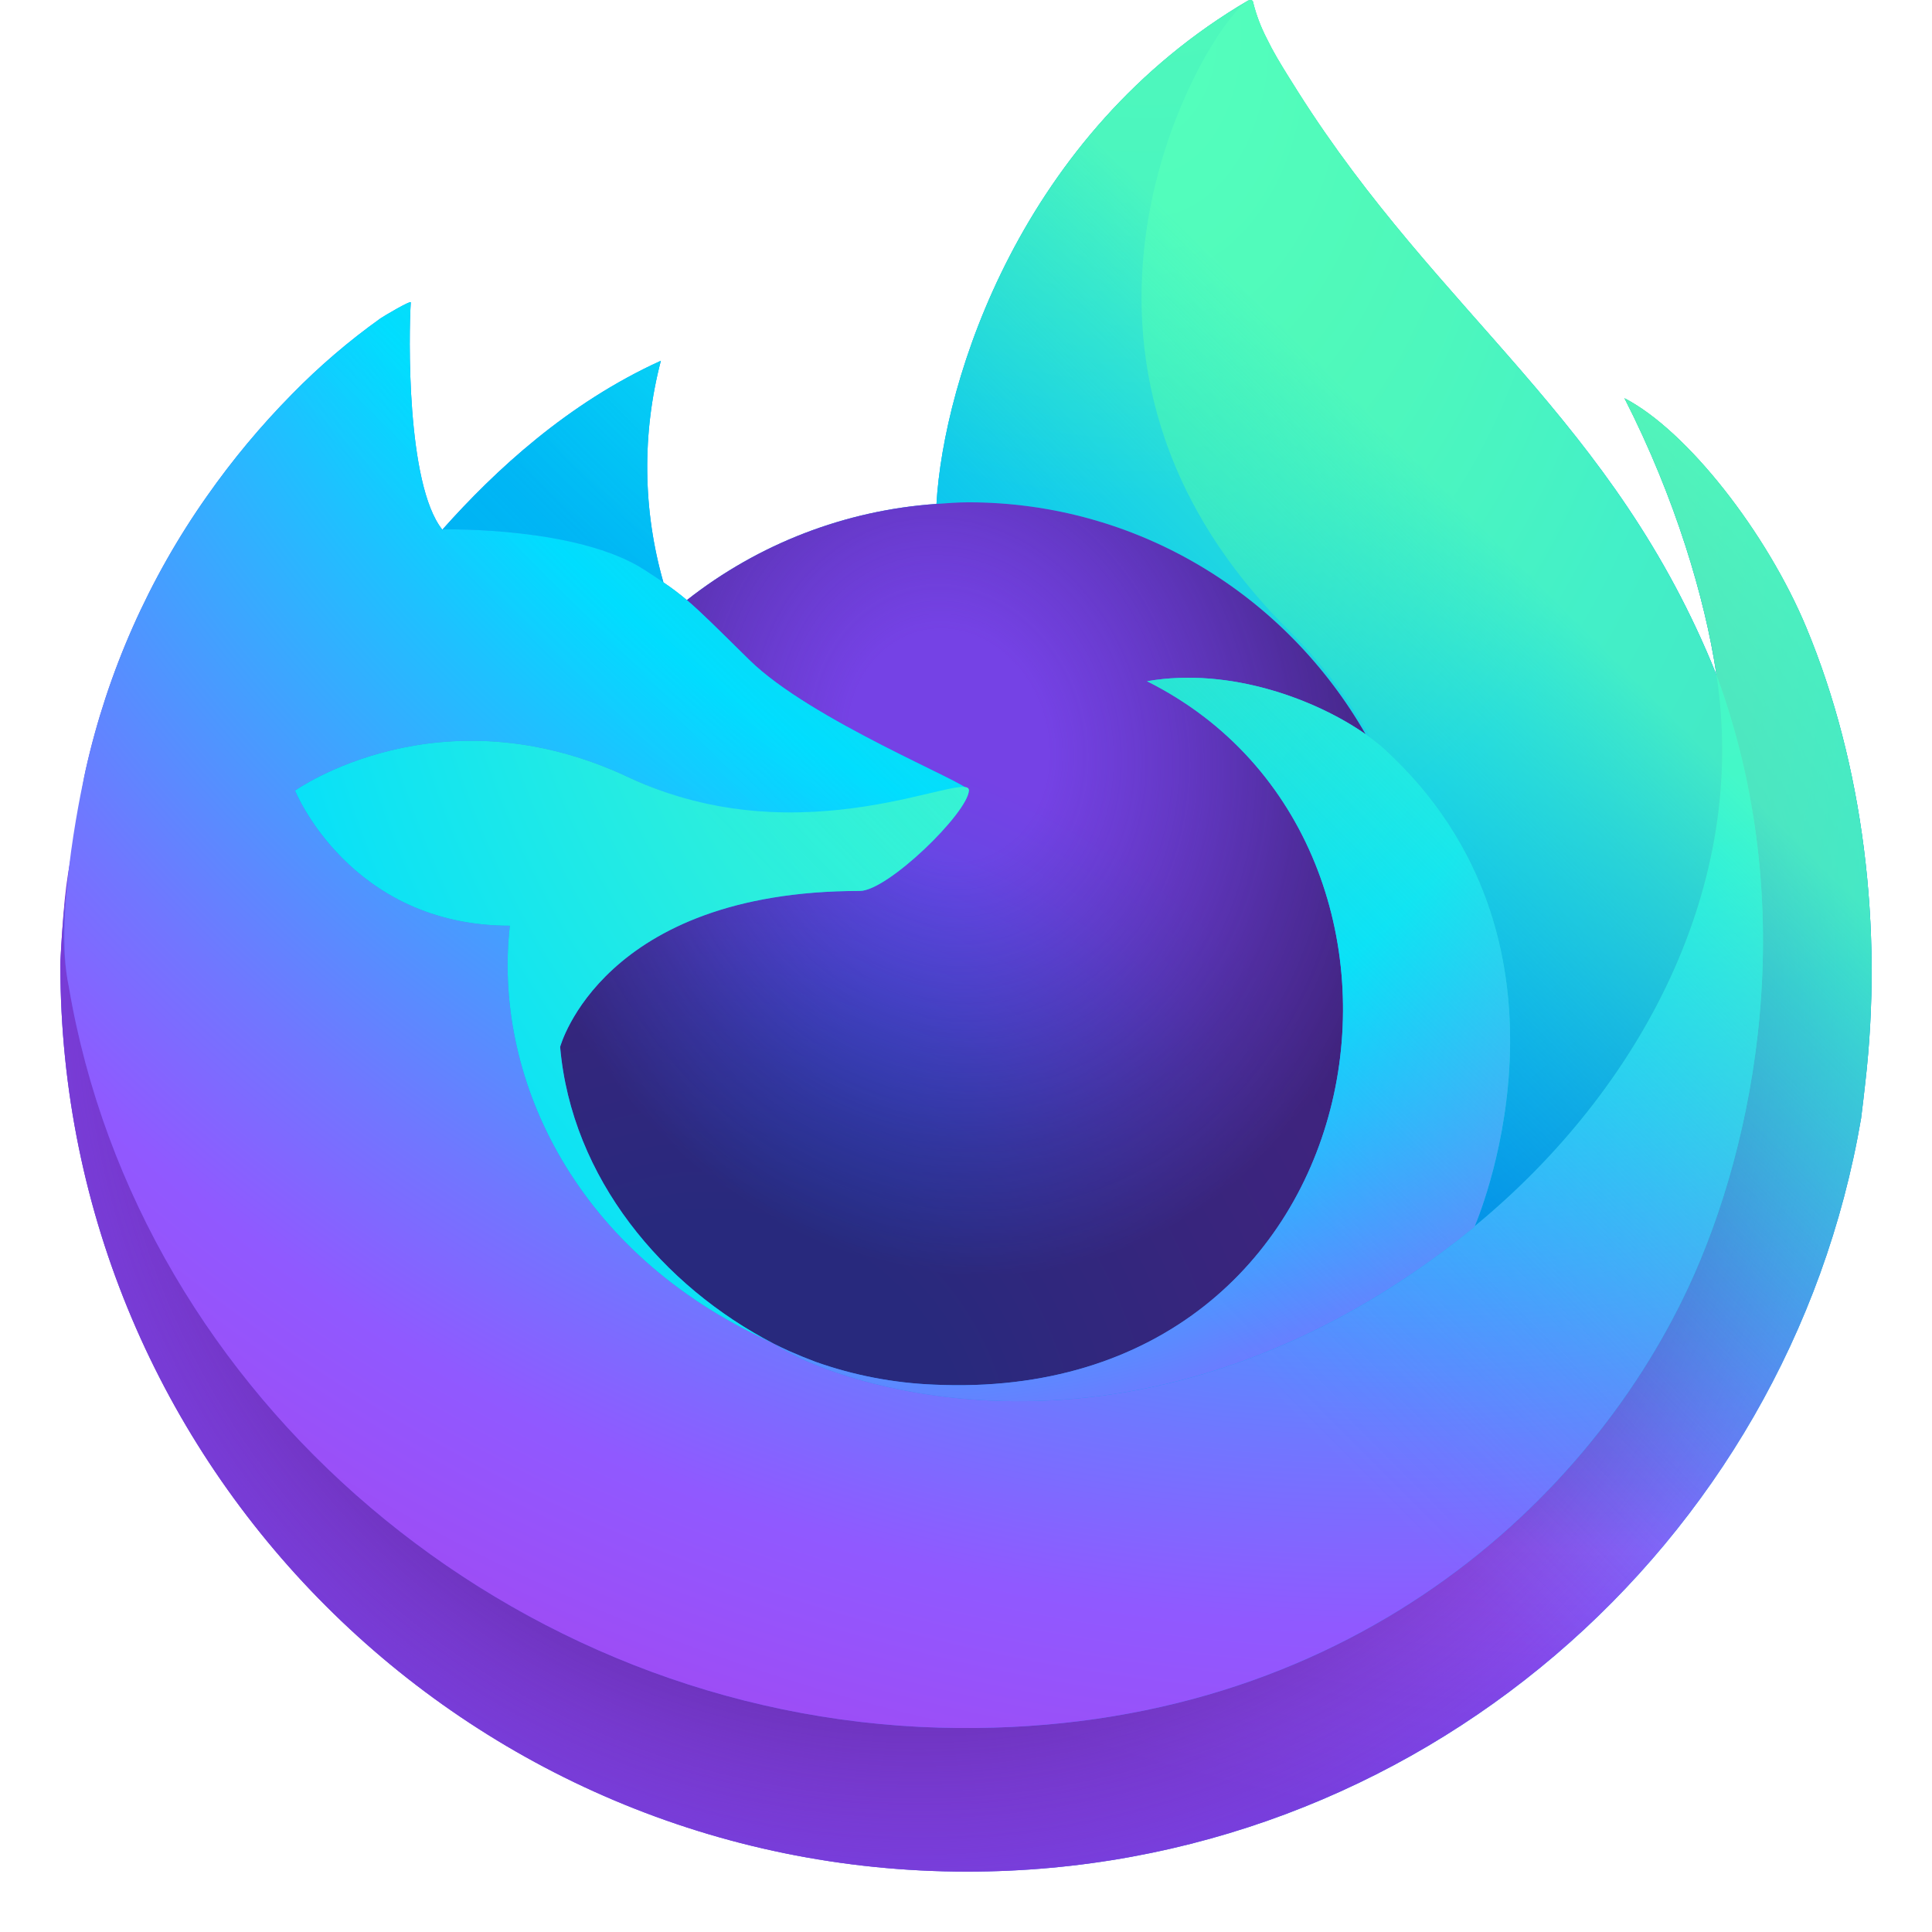
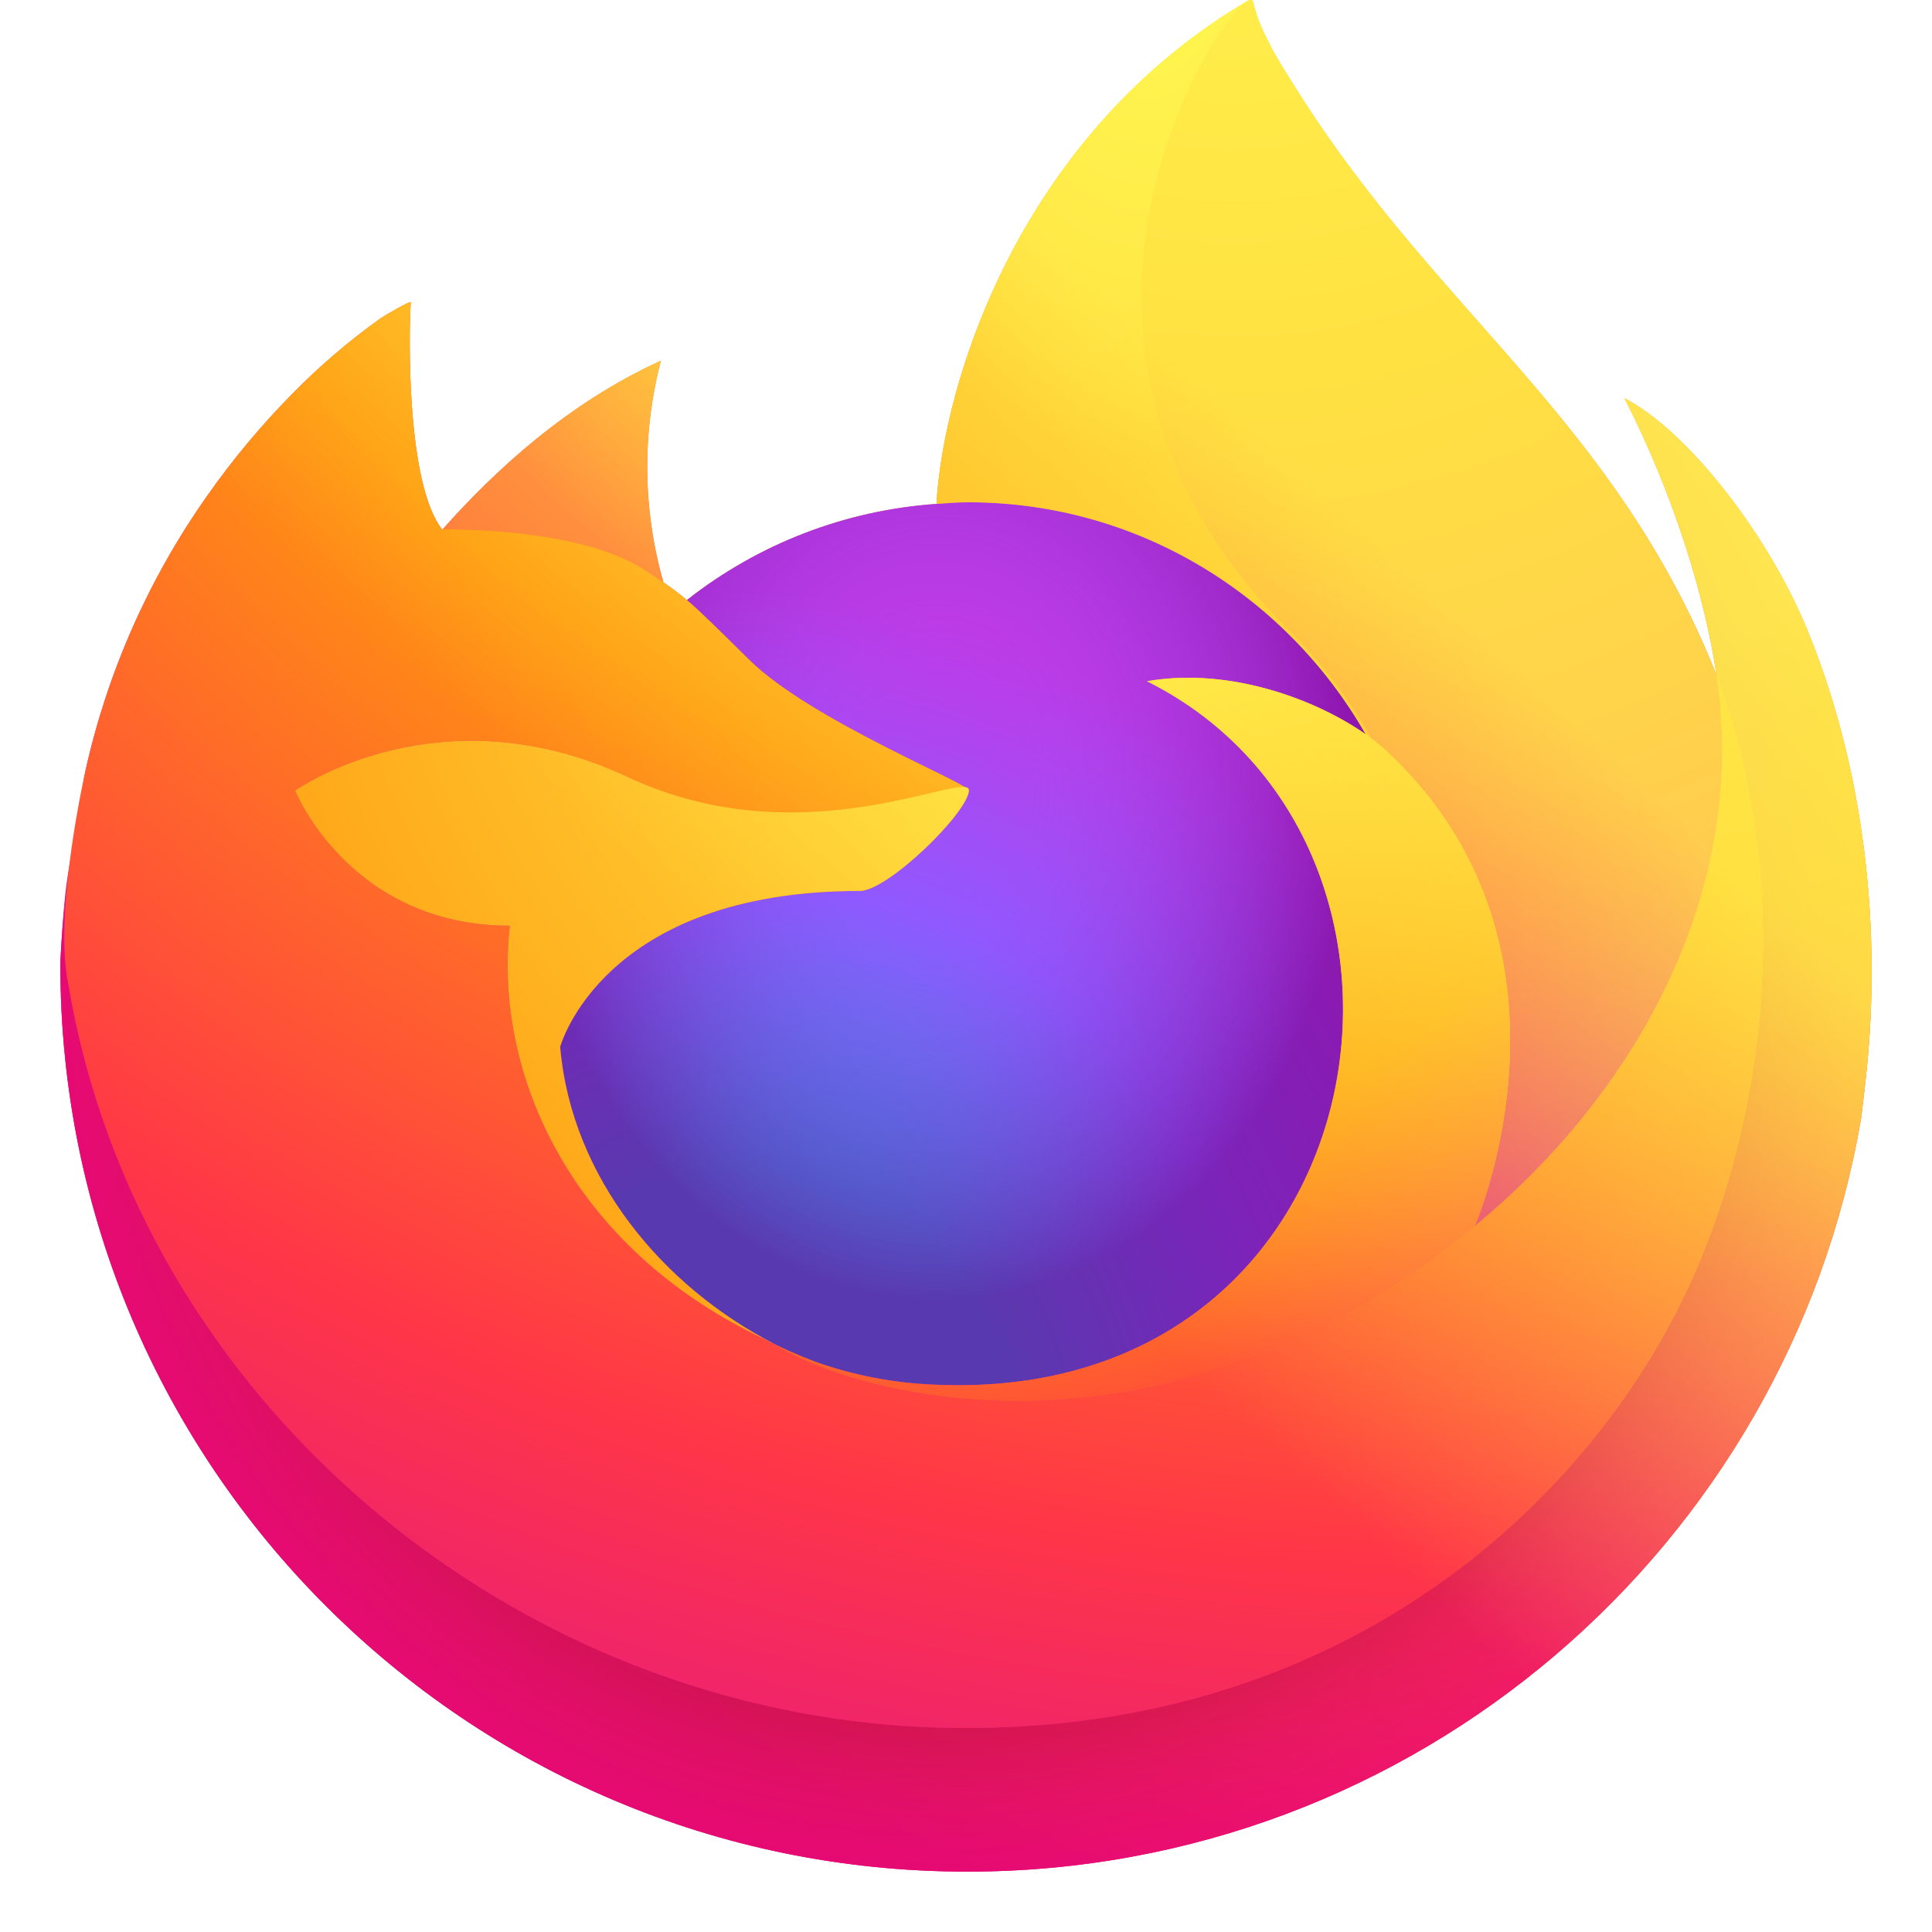
<svg xmlns="http://www.w3.org/2000/svg" width="512" height="512">
  <defs>
-     <radialGradient id="h" cx="-9235.977" cy="-9835.981" r="118.081" gradientTransform="matrix(6.201 0 0 6.2 57644.994 60908.8)" gradientUnits="userSpaceOnUse">
-       <stop offset=".126" stop-color="#3fe1b0" />
-       <stop offset=".429" stop-color="#0df" />
-       <stop offset=".479" stop-color="#1ec1ff" />
-       <stop offset=".624" stop-color="#7077ff" />
-       <stop offset=".69" stop-color="#9059ff" />
-       <stop offset=".904" stop-color="#b833e1" />
+     <radialGradient id="g" cx="210%" cy="-100%" r="290%">
+       <stop offset=".1" stop-color="#ffe226" />
+       <stop offset=".79" stop-color="#ff7139" />
    </radialGradient>
-     <radialGradient id="b" cx="-9227.187" cy="-9815.121" r="80.797" gradientTransform="matrix(6.201 0 0 6.2 57644.994 60908.8)" gradientUnits="userSpaceOnUse">
-       <stop offset=".108" stop-color="#3fe1b0" />
-       <stop offset=".122" stop-color="#3bdcb3" />
-       <stop offset=".254" stop-color="#1bb3d3" />
-       <stop offset=".358" stop-color="#0799e6" />
-       <stop offset=".42" stop-color="#0090ed" />
-       <stop offset=".487" stop-color="#2482f1" />
-       <stop offset=".64" stop-color="#7165fb" />
-       <stop offset=".71" stop-color="#9059ff" />
-       <stop offset=".795" stop-color="#7d49ed" />
-       <stop offset=".86" stop-color="#7542e5" />
+     <radialGradient id="c" cx="49%" cy="40%" r="128%" gradientTransform="matrix(.82 0 0 1 .088 0)">
+       <stop offset=".3" stop-color="#960e18" />
+       <stop offset=".35" stop-color="#b11927" stop-opacity=".74" />
+       <stop offset=".43" stop-color="#db293d" stop-opacity=".34" />
+       <stop offset=".5" stop-color="#f5334b" stop-opacity=".09" />
+       <stop offset=".53" stop-color="#ff3750" stop-opacity="0" />
    </radialGradient>
-     <radialGradient id="d" cx="-9246.97" cy="-9833.457" r="58.534" gradientTransform="matrix(6.201 0 0 6.2 57644.994 60908.8)" gradientUnits="userSpaceOnUse">
-       <stop offset=".132" stop-color="#3fe1b0" />
-       <stop offset=".289" stop-color="#28d0c8" />
-       <stop offset=".526" stop-color="#00b3f4" />
+     <radialGradient id="d" cx="48%" cy="-12%" r="140%">
+       <stop offset=".13" stop-color="#fff44f" />
+       <stop offset=".53" stop-color="#ff980e" />
    </radialGradient>
-     <radialGradient id="e" cx="-9265.648" cy="-9760.984" r="38.471" gradientTransform="matrix(6.201 0 0 6.2 57644.994 60908.8)" gradientUnits="userSpaceOnUse">
-       <stop offset=".287" stop-color="#0060df" />
-       <stop offset=".417" stop-color="#2357e1" />
-       <stop offset=".604" stop-color="#4f4ce3" />
-       <stop offset=".748" stop-color="#6b45e4" />
-       <stop offset=".833" stop-color="#7542e5" />
+     <radialGradient id="e" cx="22.76%" cy="110.11%" r="100%">
+       <stop offset=".35" stop-color="#3a8ee6" />
+       <stop offset=".67" stop-color="#9059ff" />
+       <stop offset="1" stop-color="#c139e6" />
    </radialGradient>
-     <radialGradient id="f" cx="-9255.62" cy="-9791.546" r="20.397" gradientTransform="matrix(6.027 -1.458 1.708 7.059 72758.651 55821.181)" gradientUnits="userSpaceOnUse">
-       <stop offset=".206" stop-color="#45278d" stop-opacity="0" />
-       <stop offset=".251" stop-color="#44268a" stop-opacity=".055" />
-       <stop offset=".725" stop-color="#371f6f" stop-opacity=".591" />
-       <stop offset=".956" stop-color="#321c64" stop-opacity=".8" />
+     <radialGradient id="f" cx="52%" cy="33%" r="59%" gradientTransform="scale(.9 1)">
+       <stop offset=".21" stop-color="#9059ff" stop-opacity="0" />
+       <stop offset=".97" stop-color="#6e008b" stop-opacity=".6" />
    </radialGradient>
-     <radialGradient id="g" cx="-9257.731" cy="-9818.427" r="27.676" gradientTransform="matrix(6.201 0 0 6.2 57644.994 60908.8)" gradientUnits="userSpaceOnUse">
-       <stop offset="0" stop-color="#0df" />
-       <stop offset=".235" stop-color="#00d6fd" />
-       <stop offset=".572" stop-color="#00c3f8" />
-       <stop offset=".792" stop-color="#00b3f4" />
+     <radialGradient id="b" cx="87.4%" cy="-12.9%" r="128%" gradientTransform="matrix(.8 0 0 1 .178 .129)">
+       <stop offset=".13" stop-color="#ffbd4f" />
+       <stop offset=".28" stop-color="#ff980e" />
+       <stop offset=".47" stop-color="#ff3750" />
+       <stop offset=".78" stop-color="#eb0878" />
+       <stop offset=".86" stop-color="#e50080" />
    </radialGradient>
-     <radialGradient id="c" cx="-9256.711" cy="-9782.089" r="80.797" gradientTransform="matrix(6.201 0 0 6.2 57644.994 60908.8)" gradientUnits="userSpaceOnUse">
-       <stop offset=".3" stop-color="#45278d" />
-       <stop offset=".341" stop-color="#562896" stop-opacity=".787" />
-       <stop offset=".43" stop-color="#782aa9" stop-opacity=".364" />
-       <stop offset=".495" stop-color="#8d2bb5" stop-opacity=".1" />
-       <stop offset=".53" stop-color="#952bb9" stop-opacity="0" />
+     <radialGradient id="h" cx="84%" cy="-41%" r="180%">
+       <stop offset=".11" stop-color="#fff44f" />
+       <stop offset=".46" stop-color="#ff980e" />
+       <stop offset=".72" stop-color="#ff3647" />
+       <stop offset=".9" stop-color="#e31587" />
    </radialGradient>
-     <radialGradient id="i" cx="-9247.165" cy="-9822.859" r="86.499" gradientTransform="matrix(.649 6.166 -4.046 .426 -33440.427 61207.861)" gradientUnits="userSpaceOnUse">
-       <stop offset="0" stop-color="#54ffbd" />
-       <stop offset=".095" stop-color="#4cf3b8" />
-       <stop offset=".197" stop-color="#3fe1b0" />
-       <stop offset=".257" stop-color="#33d8bd" />
-       <stop offset=".369" stop-color="#12c0e1" />
-       <stop offset=".423" stop-color="#00b3f4" />
-       <stop offset=".737" stop-color="#0060df" />
+     <radialGradient id="i" cx="16.1%" cy="-18.6%" r="348.8%" gradientTransform="scale(1 .47) rotate(84 .279 -.297)">
+       <stop offset="0" stop-color="#fff44f" />
+       <stop offset=".3" stop-color="#ff980e" />
+       <stop offset=".57" stop-color="#ff3647" />
+       <stop offset=".74" stop-color="#e31587" />
    </radialGradient>
-     <radialGradient id="j" cx="-9258.383" cy="-9808.176" r="73.72" gradientTransform="matrix(6.201 0 0 6.2 57644.994 60908.8)" gradientUnits="userSpaceOnUse">
-       <stop offset=".137" stop-color="#3fe1b0" />
-       <stop offset=".435" stop-color="#0df" />
-       <stop offset=".484" stop-color="#1ec1ff" />
-       <stop offset=".622" stop-color="#7077ff" />
-       <stop offset=".685" stop-color="#9059ff" />
+     <radialGradient id="j" cx="18.9%" cy="-42.5%" r="238.4%">
+       <stop offset=".14" stop-color="#fff44f" />
+       <stop offset=".48" stop-color="#ff980e" />
+       <stop offset=".66" stop-color="#ff3647" />
+       <stop offset=".9" stop-color="#e31587" />
    </radialGradient>
-     <radialGradient id="k" cx="-9238.923" cy="-9803.861" r="80.686" gradientTransform="matrix(6.201 0 0 6.2 57644.994 60908.8)" gradientUnits="userSpaceOnUse">
-       <stop offset=".094" stop-color="#54ffbd" />
-       <stop offset=".242" stop-color="#41f7cc" />
-       <stop offset=".543" stop-color="#0fe3f3" />
-       <stop offset=".626" stop-color="#0df" />
+     <radialGradient id="k" cx="159.3%" cy="-44.72%" r="313.1%">
+       <stop offset=".09" stop-color="#fff44f" />
+       <stop offset=".63" stop-color="#ff980e" />
    </radialGradient>
-     <linearGradient id="a" x1="471.8" y1="127.352" x2="55.983" y2="389.284" gradientUnits="userSpaceOnUse">
-       <stop offset="0" stop-color="#3fe1b0" />
-       <stop offset=".406" stop-color="#00b3f4" />
-       <stop offset=".421" stop-color="#03b0f4" />
-       <stop offset=".818" stop-color="#5561e9" />
-       <stop offset="1" stop-color="#7542e5" />
+     <linearGradient id="a" x1="87.25%" y1="15.5%" x2="9.4%" y2="93.1%">
+       <stop offset=".05" stop-color="#fff44f" />
+       <stop offset=".37" stop-color="#ff980e" />
+       <stop offset=".53" stop-color="#ff3647" />
+       <stop offset=".7" stop-color="#e31587" />
    </linearGradient>
-     <linearGradient id="l" x1="442.084" y1="74.772" x2="102.645" y2="414.21" gradientUnits="userSpaceOnUse">
-       <stop offset=".167" stop-color="#54ffbd" stop-opacity=".8" />
-       <stop offset=".236" stop-color="#43f8ca" stop-opacity=".639" />
-       <stop offset=".361" stop-color="#27ede1" stop-opacity=".368" />
-       <stop offset=".466" stop-color="#12e4f1" stop-opacity=".169" />
-       <stop offset=".545" stop-color="#05dffb" stop-opacity=".046" />
-       <stop offset=".589" stop-color="#0df" stop-opacity="0" />
+     <linearGradient id="l" x1="80%" y1="14%" x2="18%" y2="84%">
+       <stop offset=".17" stop-color="#fff44f" stop-opacity=".8" />
+       <stop offset=".6" stop-color="#fff44f" stop-opacity="0" />
    </linearGradient>
  </defs>
  <path d="M478.711 166.353c-10.445-25.124-31.6-52.248-48.212-60.821 13.52 26.505 21.345 53.093 24.335 72.936 0 .039.015.136.047.4C427.706 111.135 381.627 83.823 344 24.355c-1.9-3.007-3.805-6.022-5.661-9.2a73.716 73.716 0 01-2.646-4.972A43.7 43.7 0 01332.1.677a.626.626 0 00-.546-.644.818.818 0 00-.451 0c-.034.012-.084.051-.12.065-.053.021-.12.069-.176.1.027-.036.083-.117.1-.136-60.37 35.356-80.85 100.761-82.732 133.484a120.249 120.249 0 00-66.142 25.488 71.355 71.355 0 00-6.225-4.7 111.338 111.338 0 01-.674-58.732c-24.688 11.241-43.89 29.01-57.85 44.7h-.111c-9.527-12.067-8.855-51.873-8.312-60.184-.114-.515-7.107 3.63-8.023 4.255a175.073 175.073 0 00-23.486 20.12 210.478 210.478 0 00-22.442 26.913c0 .012-.007.026-.011.038 0-.013.007-.026.011-.038a202.838 202.838 0 00-32.247 72.805c-.115.521-.212 1.061-.324 1.586-.452 2.116-2.08 12.7-2.365 15-.022.177-.032.347-.053.524a229.066 229.066 0 00-3.9 33.157c0 .41-.025.816-.025 1.227C16 388.418 123.6 496 256.324 496c118.865 0 217.56-86.288 236.882-199.63.407-3.076.733-6.168 1.092-9.271 4.777-41.21-.53-84.525-15.587-120.746zM201.716 354.447c1.124.537 2.18 1.124 3.334 1.639.048.033.114.07.163.1a126.191 126.191 0 01-3.497-1.739zm55.053-144.93zm198.131-30.59l-.032-.233c.012.085.027.174.04.259z" fill="url(#a)" />
  <path d="M478.711 166.353c-10.445-25.124-31.6-52.248-48.212-60.821 13.52 26.505 21.345 53.093 24.335 72.936 0-.058.011.048.036.226.012.085.027.174.04.259 22.675 61.47 10.322 123.978-7.479 162.175-27.539 59.1-94.215 119.67-198.576 116.716C136.1 454.651 36.766 370.988 18.223 261.41c-3.379-17.28 0-26.054 1.7-40.084-2.071 10.816-2.86 13.94-3.9 33.157 0 .41-.025.816-.025 1.227C16 388.418 123.6 496 256.324 496c118.865 0 217.56-86.288 236.882-199.63.407-3.076.733-6.168 1.092-9.271 4.777-41.21-.53-84.525-15.587-120.746z" fill="url(#b)" />
  <path d="M478.711 166.353c-10.445-25.124-31.6-52.248-48.212-60.821 13.52 26.505 21.345 53.093 24.335 72.936 0-.058.011.048.036.226.012.085.027.174.04.259 22.675 61.47 10.322 123.978-7.479 162.175-27.539 59.1-94.215 119.67-198.576 116.716C136.1 454.651 36.766 370.988 18.223 261.41c-3.379-17.28 0-26.054 1.7-40.084-2.071 10.816-2.86 13.94-3.9 33.157 0 .41-.025.816-.025 1.227C16 388.418 123.6 496 256.324 496c118.865 0 217.56-86.288 236.882-199.63.407-3.076.733-6.168 1.092-9.271 4.777-41.21-.53-84.525-15.587-120.746z" fill="url(#c)" />
  <path d="M361.922 194.6c.524.368 1 .734 1.493 1.1a130.706 130.706 0 00-22.31-29.112C266.4 91.892 321.516 4.626 330.811.194c.027-.036.083-.117.1-.136-60.37 35.356-80.85 100.761-82.732 133.484 2.8-.194 5.592-.429 8.442-.429 45.051 0 84.289 24.77 105.301 61.487z" fill="url(#d)" />
  <path d="M256.772 209.514c-.393 5.978-21.514 26.593-28.9 26.593-68.339 0-79.432 41.335-79.432 41.335 3.027 34.81 27.261 63.475 56.611 78.643 1.339.692 2.694 1.317 4.05 1.935a132.768 132.768 0 007.059 2.886 106.743 106.743 0 0031.271 6.031c119.78 5.618 142.986-143.194 56.545-186.408 22.137-3.85 45.115 5.053 57.947 14.067-21.012-36.714-60.25-61.484-105.3-61.484-2.85 0-5.641.235-8.442.429a120.249 120.249 0 00-66.142 25.488c3.664 3.1 7.8 7.244 16.514 15.828 16.302 16.067 58.13 32.705 58.219 34.657z" fill="url(#e)" />
  <path d="M256.772 209.514c-.393 5.978-21.514 26.593-28.9 26.593-68.339 0-79.432 41.335-79.432 41.335 3.027 34.81 27.261 63.475 56.611 78.643 1.339.692 2.694 1.317 4.05 1.935a132.768 132.768 0 007.059 2.886 106.743 106.743 0 0031.271 6.031c119.78 5.618 142.986-143.194 56.545-186.408 22.137-3.85 45.115 5.053 57.947 14.067-21.012-36.714-60.25-61.484-105.3-61.484-2.85 0-5.641.235-8.442.429a120.249 120.249 0 00-66.142 25.488c3.664 3.1 7.8 7.244 16.514 15.828 16.302 16.067 58.13 32.705 58.219 34.657z" fill="url(#f)" />
  <path d="M170.829 151.036a244.042 244.042 0 014.981 3.3 111.338 111.338 0 01-.674-58.732c-24.688 11.241-43.89 29.01-57.85 44.7 1.155-.033 36.014-.66 53.543 10.732z" fill="url(#g)" />
  <path d="M18.223 261.41C36.766 370.988 136.1 454.651 248.855 457.844c104.361 2.954 171.037-57.62 198.576-116.716 17.8-38.2 30.154-100.7 7.479-162.175l-.008-.026-.032-.233c-.025-.178-.04-.284-.036-.226 0 .039.015.136.047.4 8.524 55.661-19.79 109.584-64.051 146.044l-.133.313c-86.245 70.223-168.774 42.368-185.484 30.966a144.108 144.108 0 01-3.5-1.743c-50.282-24.029-71.054-69.838-66.6-109.124-42.457 0-56.934-35.809-56.934-35.809s38.119-27.179 88.358-3.541c46.53 21.893 90.228 3.543 90.233 3.541-.089-1.952-41.917-18.59-58.223-34.656-8.713-8.584-12.85-12.723-16.514-15.828a71.355 71.355 0 00-6.225-4.7 282.929 282.929 0 00-4.981-3.3c-17.528-11.392-52.388-10.765-53.543-10.735h-.111c-9.527-12.067-8.855-51.873-8.312-60.184-.114-.515-7.107 3.63-8.023 4.255a175.073 175.073 0 00-23.486 20.12 210.478 210.478 0 00-22.442 26.919c0 .012-.007.026-.011.038 0-.013.007-.026.011-.038a202.838 202.838 0 00-32.247 72.805c-.115.521-8.65 37.842-4.44 57.199z" fill="url(#h)" />
  <path d="M341.105 166.587a130.706 130.706 0 0122.31 29.112c1.323.994 2.559 1.985 3.608 2.952 54.482 50.2 25.936 121.2 23.807 126.26 44.261-36.46 72.575-90.383 64.051-146.044C427.706 111.135 381.627 83.823 344 24.355c-1.9-3.007-3.805-6.022-5.661-9.2a73.716 73.716 0 01-2.646-4.972A43.7 43.7 0 01332.1.677a.626.626 0 00-.546-.644.818.818 0 00-.451 0c-.034.012-.084.051-.12.065-.053.021-.12.069-.176.1-9.291 4.428-64.407 91.694 10.298 166.389z" fill="url(#i)" />
  <path d="M367.023 198.651c-1.049-.967-2.285-1.958-3.608-2.952-.489-.368-.969-.734-1.493-1.1-12.832-9.014-35.81-17.917-57.947-14.067 86.441 43.214 63.235 192.026-56.545 186.408a106.743 106.743 0 01-31.271-6.031 134.51 134.51 0 01-7.059-2.886c-1.356-.618-2.711-1.243-4.05-1.935.048.033.114.07.163.1 16.71 11.4 99.239 39.257 185.484-30.966l.133-.313c2.129-5.054 30.675-76.057-23.807-126.258z" fill="url(#j)" />
  <path d="M148.439 277.443s11.093-41.335 79.432-41.335c7.388 0 28.509-20.615 28.9-26.593s-43.7 18.352-90.233-3.541c-50.239-23.638-88.358 3.541-88.358 3.541s14.477 35.809 56.934 35.809c-4.453 39.286 16.319 85.1 66.6 109.124 1.124.537 2.18 1.124 3.334 1.639-29.348-15.169-53.582-43.834-56.609-78.644z" fill="url(#k)" />
  <path d="M478.711 166.353c-10.445-25.124-31.6-52.248-48.212-60.821 13.52 26.505 21.345 53.093 24.335 72.936 0 .039.015.136.047.4C427.706 111.135 381.627 83.823 344 24.355c-1.9-3.007-3.805-6.022-5.661-9.2a73.716 73.716 0 01-2.646-4.972A43.7 43.7 0 01332.1.677a.626.626 0 00-.546-.644.818.818 0 00-.451 0c-.034.012-.084.051-.12.065-.053.021-.12.069-.176.1.027-.036.083-.117.1-.136-60.37 35.356-80.85 100.761-82.732 133.484 2.8-.194 5.592-.429 8.442-.429 45.053 0 84.291 24.77 105.3 61.484-12.832-9.014-35.81-17.917-57.947-14.067 86.441 43.214 63.235 192.026-56.545 186.408a106.743 106.743 0 01-31.271-6.031 134.51 134.51 0 01-7.059-2.886c-1.356-.618-2.711-1.243-4.05-1.935.048.033.114.07.163.1a144.108 144.108 0 01-3.5-1.743c1.124.537 2.18 1.124 3.334 1.639-29.35-15.168-53.584-43.833-56.611-78.643 0 0 11.093-41.335 79.432-41.335 7.388 0 28.509-20.615 28.9-26.593-.089-1.952-41.917-18.59-58.223-34.656-8.713-8.584-12.85-12.723-16.514-15.828a71.355 71.355 0 00-6.225-4.7 111.338 111.338 0 01-.674-58.732c-24.688 11.241-43.89 29.01-57.85 44.7h-.111c-9.527-12.067-8.855-51.873-8.312-60.184-.114-.515-7.107 3.63-8.023 4.255a175.073 175.073 0 00-23.486 20.12 210.478 210.478 0 00-22.435 26.916c0 .012-.007.026-.011.038 0-.013.007-.026.011-.038a202.838 202.838 0 00-32.247 72.805c-.115.521-.212 1.061-.324 1.586-.452 2.116-2.486 12.853-2.77 15.156-.022.177.021-.176 0 0a279.565 279.565 0 00-3.544 33.53c0 .41-.025.816-.025 1.227C16 388.418 123.6 496 256.324 496c118.865 0 217.56-86.288 236.882-199.63.407-3.076.733-6.168 1.092-9.271 4.777-41.21-.53-84.525-15.587-120.746zm-23.841 12.341c.012.085.027.174.04.259l-.008-.026-.032-.233z" fill="url(#l)" />
</svg>
